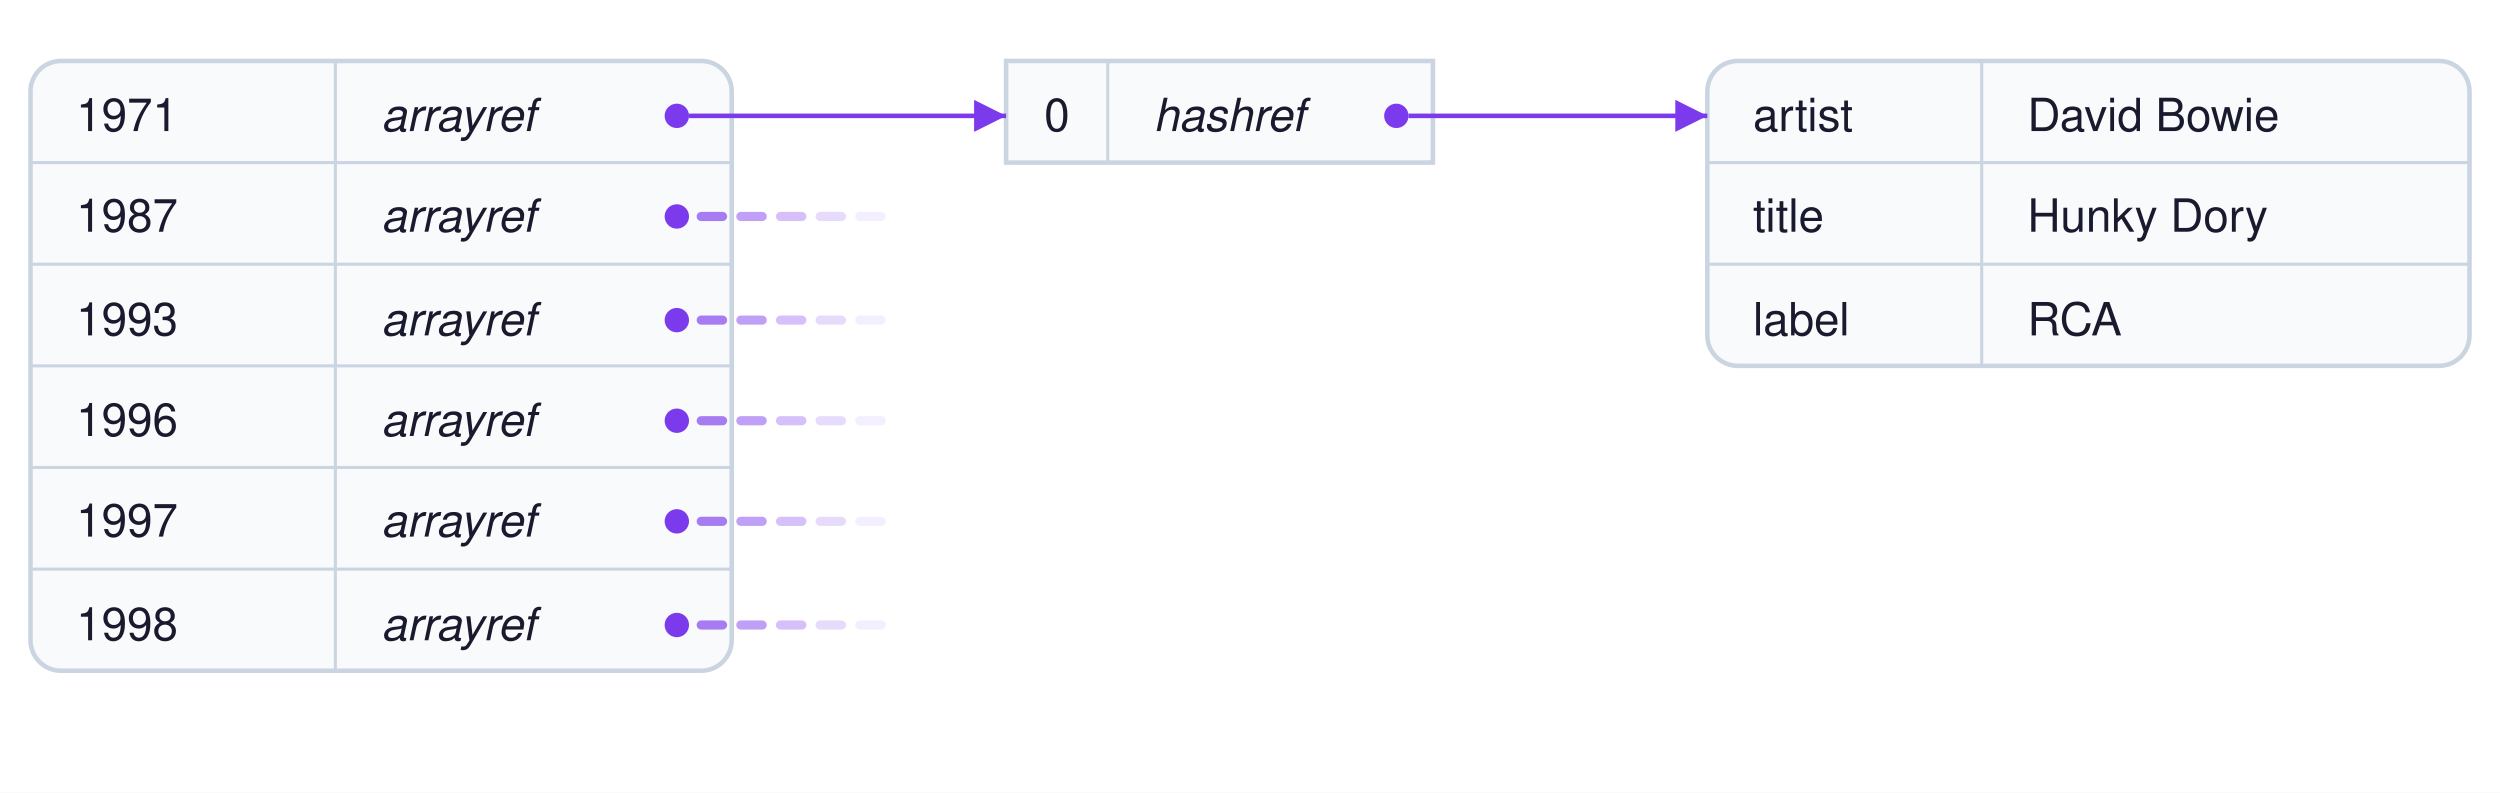
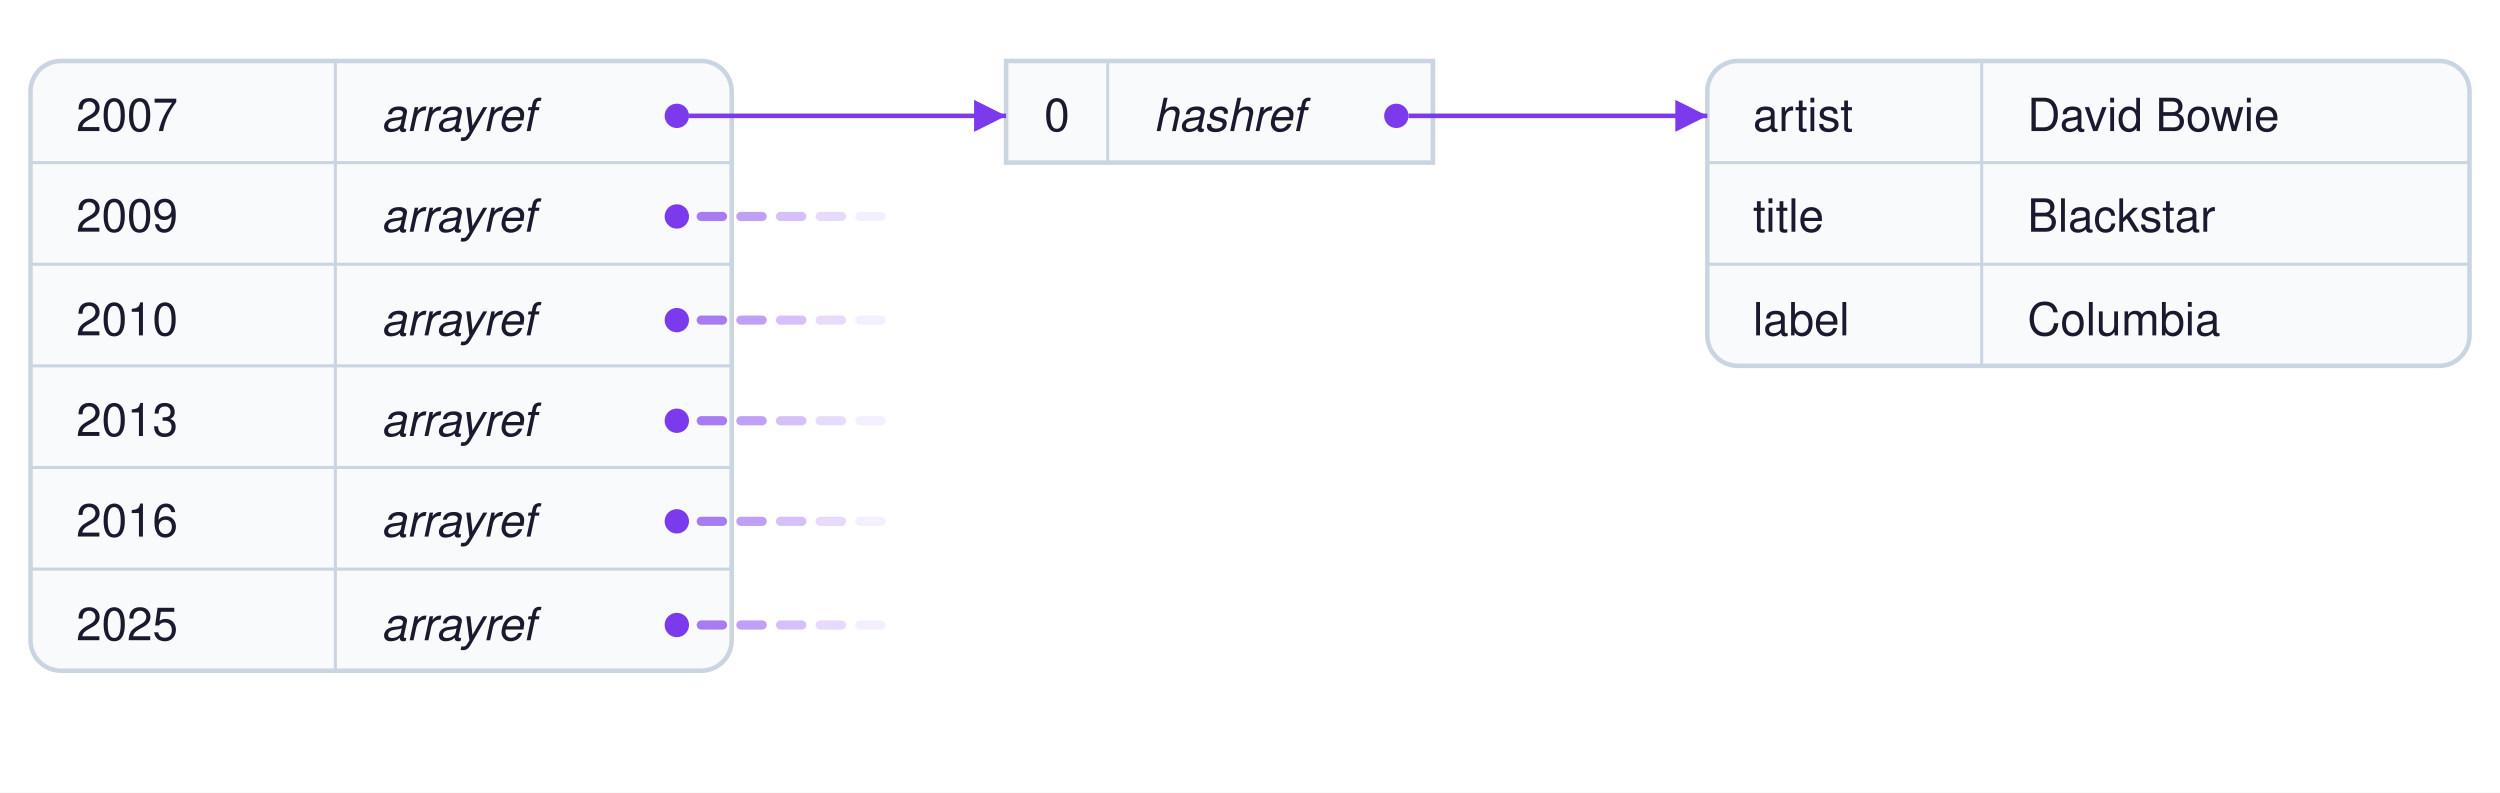
<svg xmlns="http://www.w3.org/2000/svg" viewBox="0 0 820 260" font-family="Helvetica, Arial, sans-serif">
  <rect x="0" y="0" width="820" height="260" fill="#ffffff" />
  <defs>
    <marker id="ref" markerWidth="9" markerHeight="9" refX="7" refY="3.5" orient="auto">
      <path d="M0,0 L7,3.5 L0,7 Z" fill="#7c3aed" />
    </marker>
  </defs>
  <g stroke="#cbd5e1" stroke-width="1.5" fill="#f8fafc">
    <rect x="10" y="20" width="230" height="200" rx="10" ry="10" />
  </g>
  <g stroke="#cbd5e1" stroke-width="1">
    <line x1="10" y1="53.33" x2="240" y2="53.33" />
    <line x1="10" y1="86.67" x2="240" y2="86.67" />
    <line x1="10" y1="120" x2="240" y2="120" />
    <line x1="10" y1="153.33" x2="240" y2="153.33" />
    <line x1="10" y1="186.67" x2="240" y2="186.67" />
    <line x1="110" y1="20" x2="110" y2="220" />
  </g>
  <g font-size="15" fill="#1a1a2e">
-     <text x="25" y="43">1971</text>
+     <text x="25" y="43">2007</text>
    <text x="125" y="43" font-style="italic">arrayref</text>
-     <text x="25" y="76">1987</text>
+     <text x="25" y="76">2009</text>
    <text x="125" y="76" font-style="italic">arrayref</text>
-     <text x="25" y="110">1993</text>
+     <text x="25" y="110">2010</text>
    <text x="125" y="110" font-style="italic">arrayref</text>
-     <text x="25" y="143">1996</text>
+     <text x="25" y="143">2013</text>
    <text x="125" y="143" font-style="italic">arrayref</text>
-     <text x="25" y="176">1997</text>
+     <text x="25" y="176">2016</text>
    <text x="125" y="176" font-style="italic">arrayref</text>
-     <text x="25" y="210">1998</text>
+     <text x="25" y="210">2025</text>
    <text x="125" y="210" font-style="italic">arrayref</text>
  </g>
  <circle cx="222" cy="38" r="4" fill="#7c3aed" />
  <g fill="#7c3aed">
    <circle cx="222" cy="71" r="4" />
    <circle cx="222" cy="105" r="4" />
    <circle cx="222" cy="138" r="4" />
    <circle cx="222" cy="171" r="4" />
    <circle cx="222" cy="205" r="4" />
  </g>
  <g stroke="#7c3aed" stroke-width="3" stroke-linecap="round">
    <g>
      <line x1="230" y1="71" x2="237" y2="71" stroke-opacity="0.65" />
      <line x1="243" y1="71" x2="250" y2="71" stroke-opacity="0.48" />
      <line x1="256" y1="71" x2="263" y2="71" stroke-opacity="0.32" />
      <line x1="269" y1="71" x2="276" y2="71" stroke-opacity="0.18" />
      <line x1="282" y1="71" x2="289" y2="71" stroke-opacity="0.08" />
    </g>
    <g>
      <line x1="230" y1="105" x2="237" y2="105" stroke-opacity="0.65" />
      <line x1="243" y1="105" x2="250" y2="105" stroke-opacity="0.48" />
      <line x1="256" y1="105" x2="263" y2="105" stroke-opacity="0.32" />
      <line x1="269" y1="105" x2="276" y2="105" stroke-opacity="0.18" />
      <line x1="282" y1="105" x2="289" y2="105" stroke-opacity="0.08" />
    </g>
    <g>
      <line x1="230" y1="138" x2="237" y2="138" stroke-opacity="0.65" />
      <line x1="243" y1="138" x2="250" y2="138" stroke-opacity="0.48" />
      <line x1="256" y1="138" x2="263" y2="138" stroke-opacity="0.32" />
      <line x1="269" y1="138" x2="276" y2="138" stroke-opacity="0.18" />
      <line x1="282" y1="138" x2="289" y2="138" stroke-opacity="0.08" />
    </g>
    <g>
      <line x1="230" y1="171" x2="237" y2="171" stroke-opacity="0.65" />
      <line x1="243" y1="171" x2="250" y2="171" stroke-opacity="0.48" />
      <line x1="256" y1="171" x2="263" y2="171" stroke-opacity="0.32" />
      <line x1="269" y1="171" x2="276" y2="171" stroke-opacity="0.18" />
      <line x1="282" y1="171" x2="289" y2="171" stroke-opacity="0.08" />
    </g>
    <g>
      <line x1="230" y1="205" x2="237" y2="205" stroke-opacity="0.65" />
      <line x1="243" y1="205" x2="250" y2="205" stroke-opacity="0.48" />
      <line x1="256" y1="205" x2="263" y2="205" stroke-opacity="0.32" />
      <line x1="269" y1="205" x2="276" y2="205" stroke-opacity="0.18" />
      <line x1="282" y1="205" x2="289" y2="205" stroke-opacity="0.08" />
    </g>
  </g>
  <g stroke="#cbd5e1" stroke-width="1.5" fill="#f8fafc">
    <rect x="330" y="20" width="140" height="33.33" />
  </g>
  <line x1="363.33" y1="20" x2="363.33" y2="53.33" stroke="#cbd5e1" stroke-width="1" />
  <text x="346.67" y="43" font-size="15" fill="#1a1a2e" text-anchor="middle">0</text>
  <text x="378.33" y="43" font-size="15" font-style="italic" fill="#1a1a2e">hashref</text>
  <circle cx="458" cy="38" r="4" fill="#7c3aed" />
  <g stroke="#cbd5e1" stroke-width="1.5" fill="#f8fafc">
    <rect x="560" y="20" width="250" height="100" rx="10" ry="10" />
  </g>
  <g stroke="#cbd5e1" stroke-width="1">
    <line x1="560" y1="53.33" x2="810" y2="53.33" />
    <line x1="560" y1="86.67" x2="810" y2="86.67" />
    <line x1="650" y1="20" x2="650" y2="120" />
  </g>
  <g font-size="15" fill="#1a1a2e">
    <text x="575" y="43">artist</text>
    <text x="665" y="43">David Bowie</text>
    <text x="575" y="76">title</text>
-     <text x="665" y="76">Hunky Dory</text>
+     <text x="665" y="76">Blackstar</text>
    <text x="575" y="110">label</text>
-     <text x="665" y="110">RCA</text>
+     <text x="665" y="110">Columbia</text>
  </g>
  <path d="M 226 38 L 330 38" stroke="#7c3aed" stroke-width="1.5" fill="none" marker-end="url(#ref)" />
  <path d="M 462 38 L 560 38" stroke="#7c3aed" stroke-width="1.5" fill="none" marker-end="url(#ref)" />
</svg>
